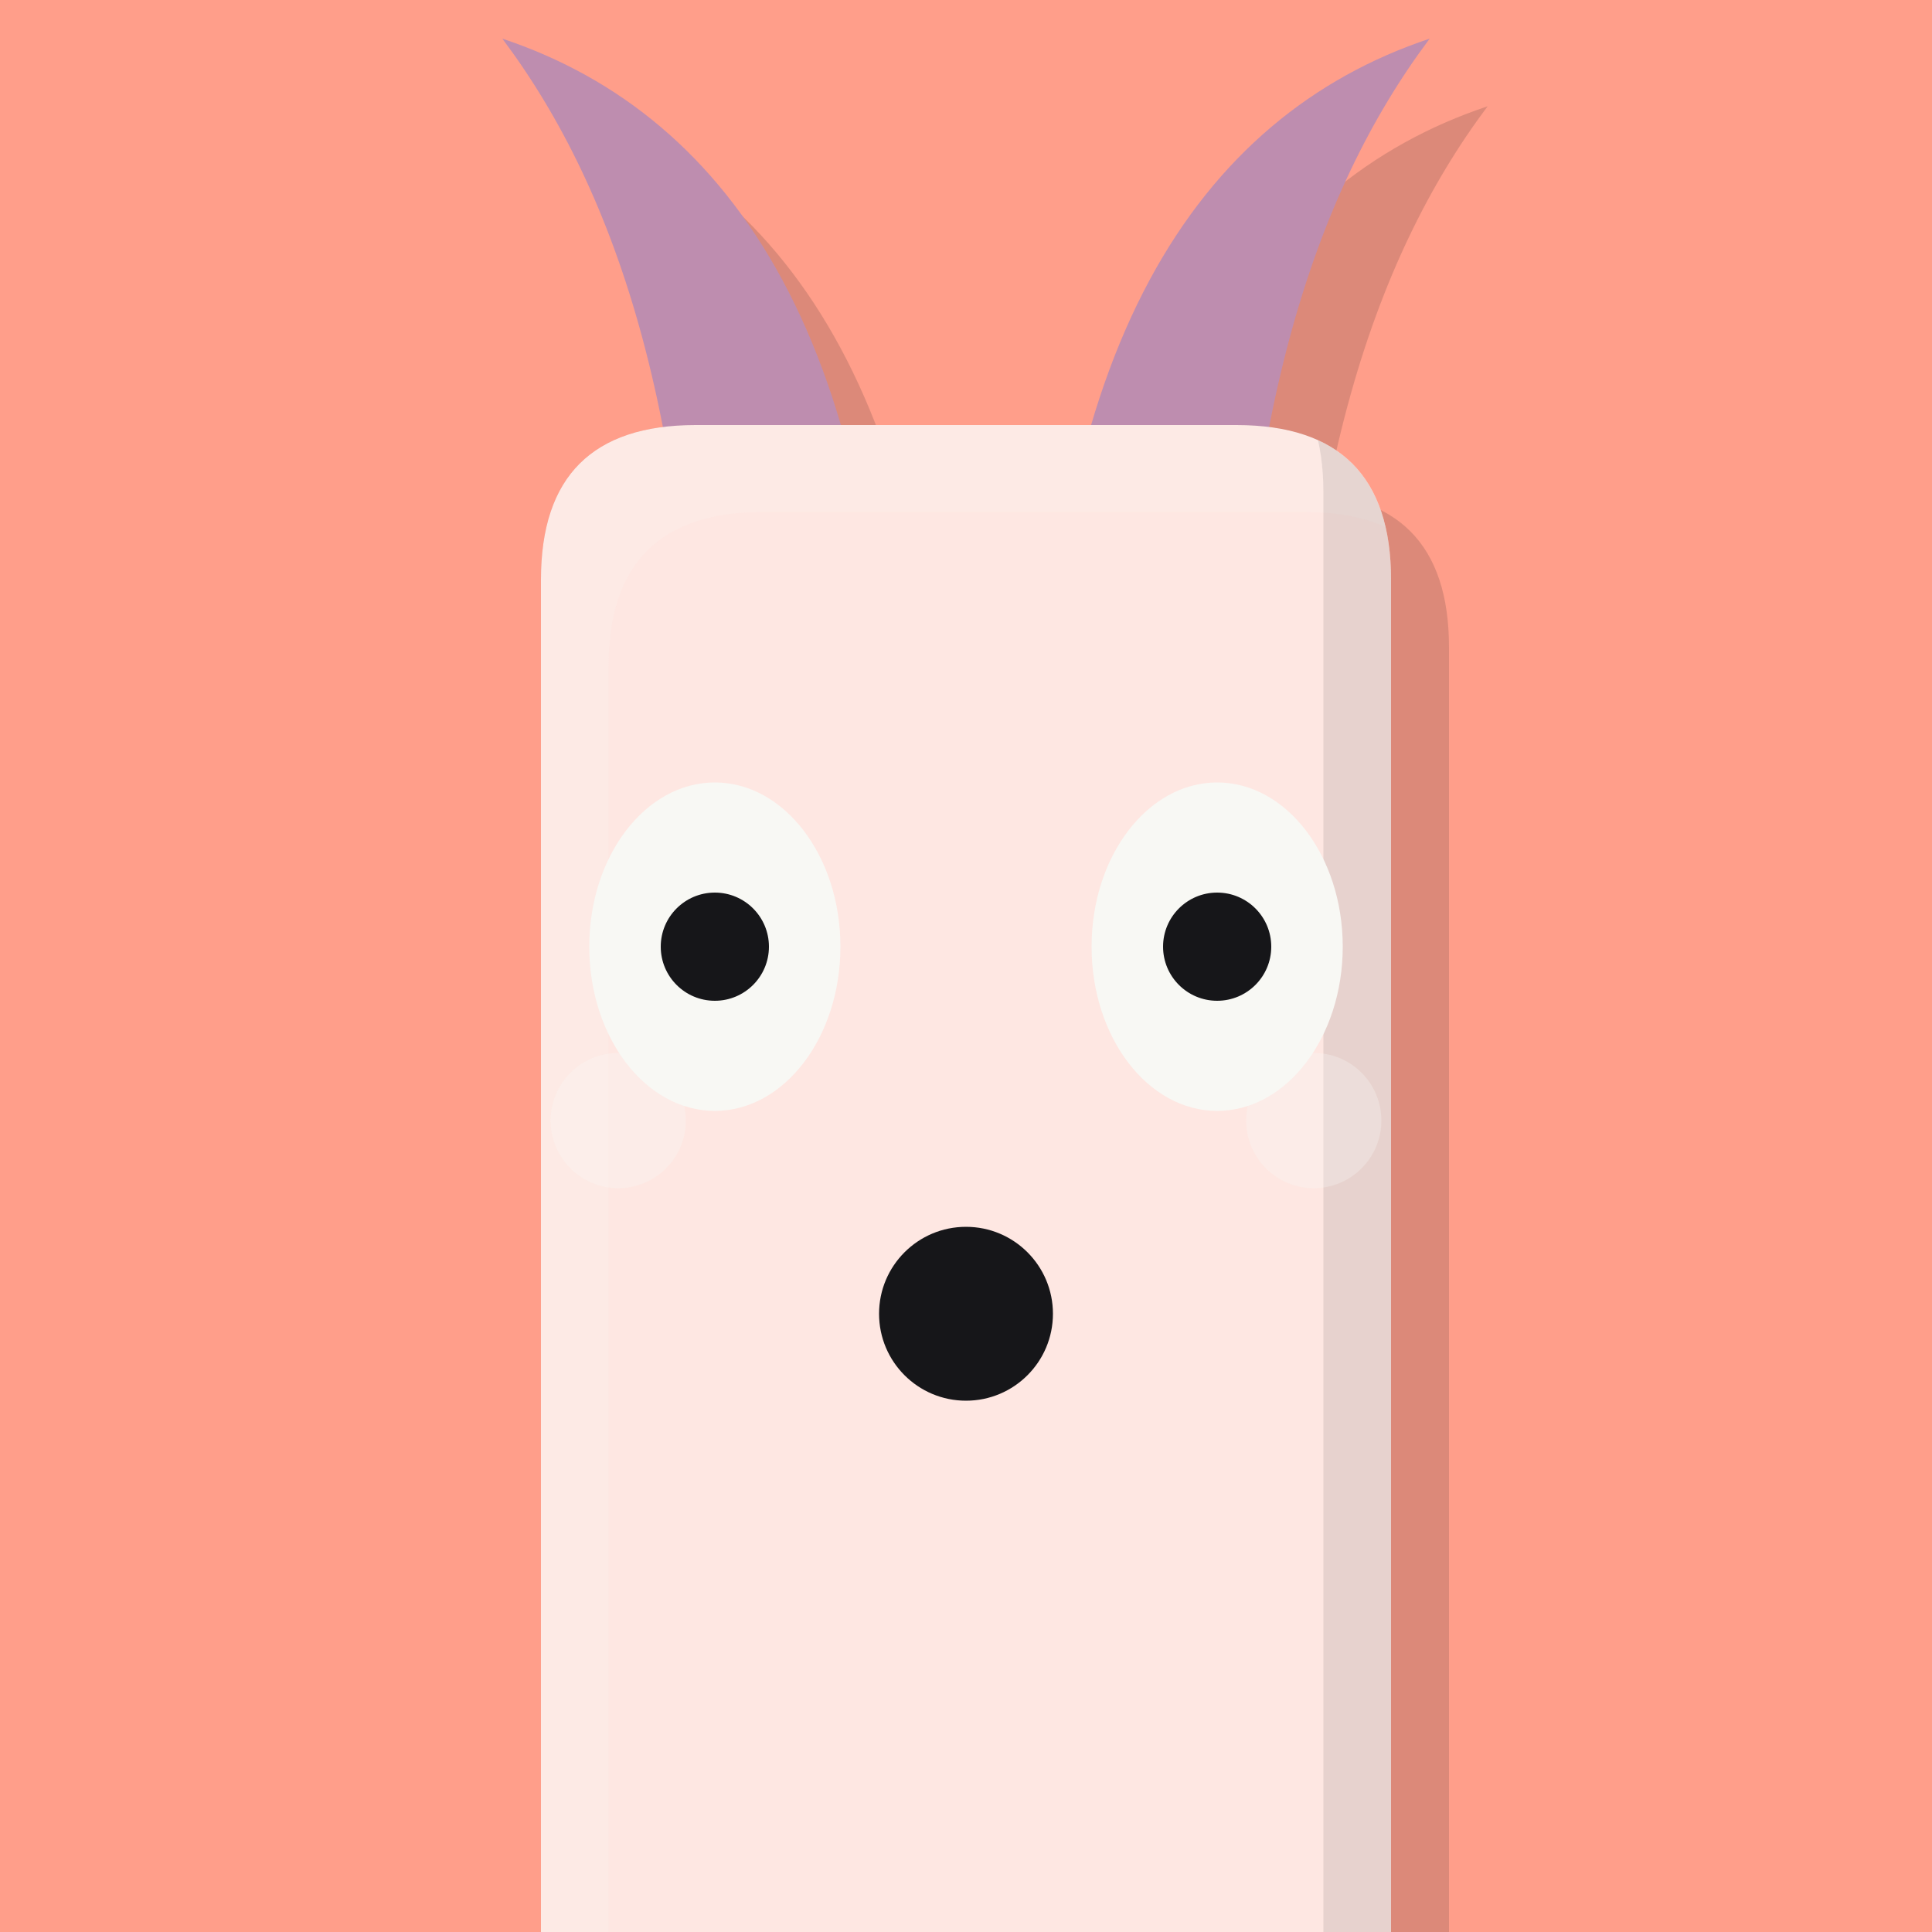
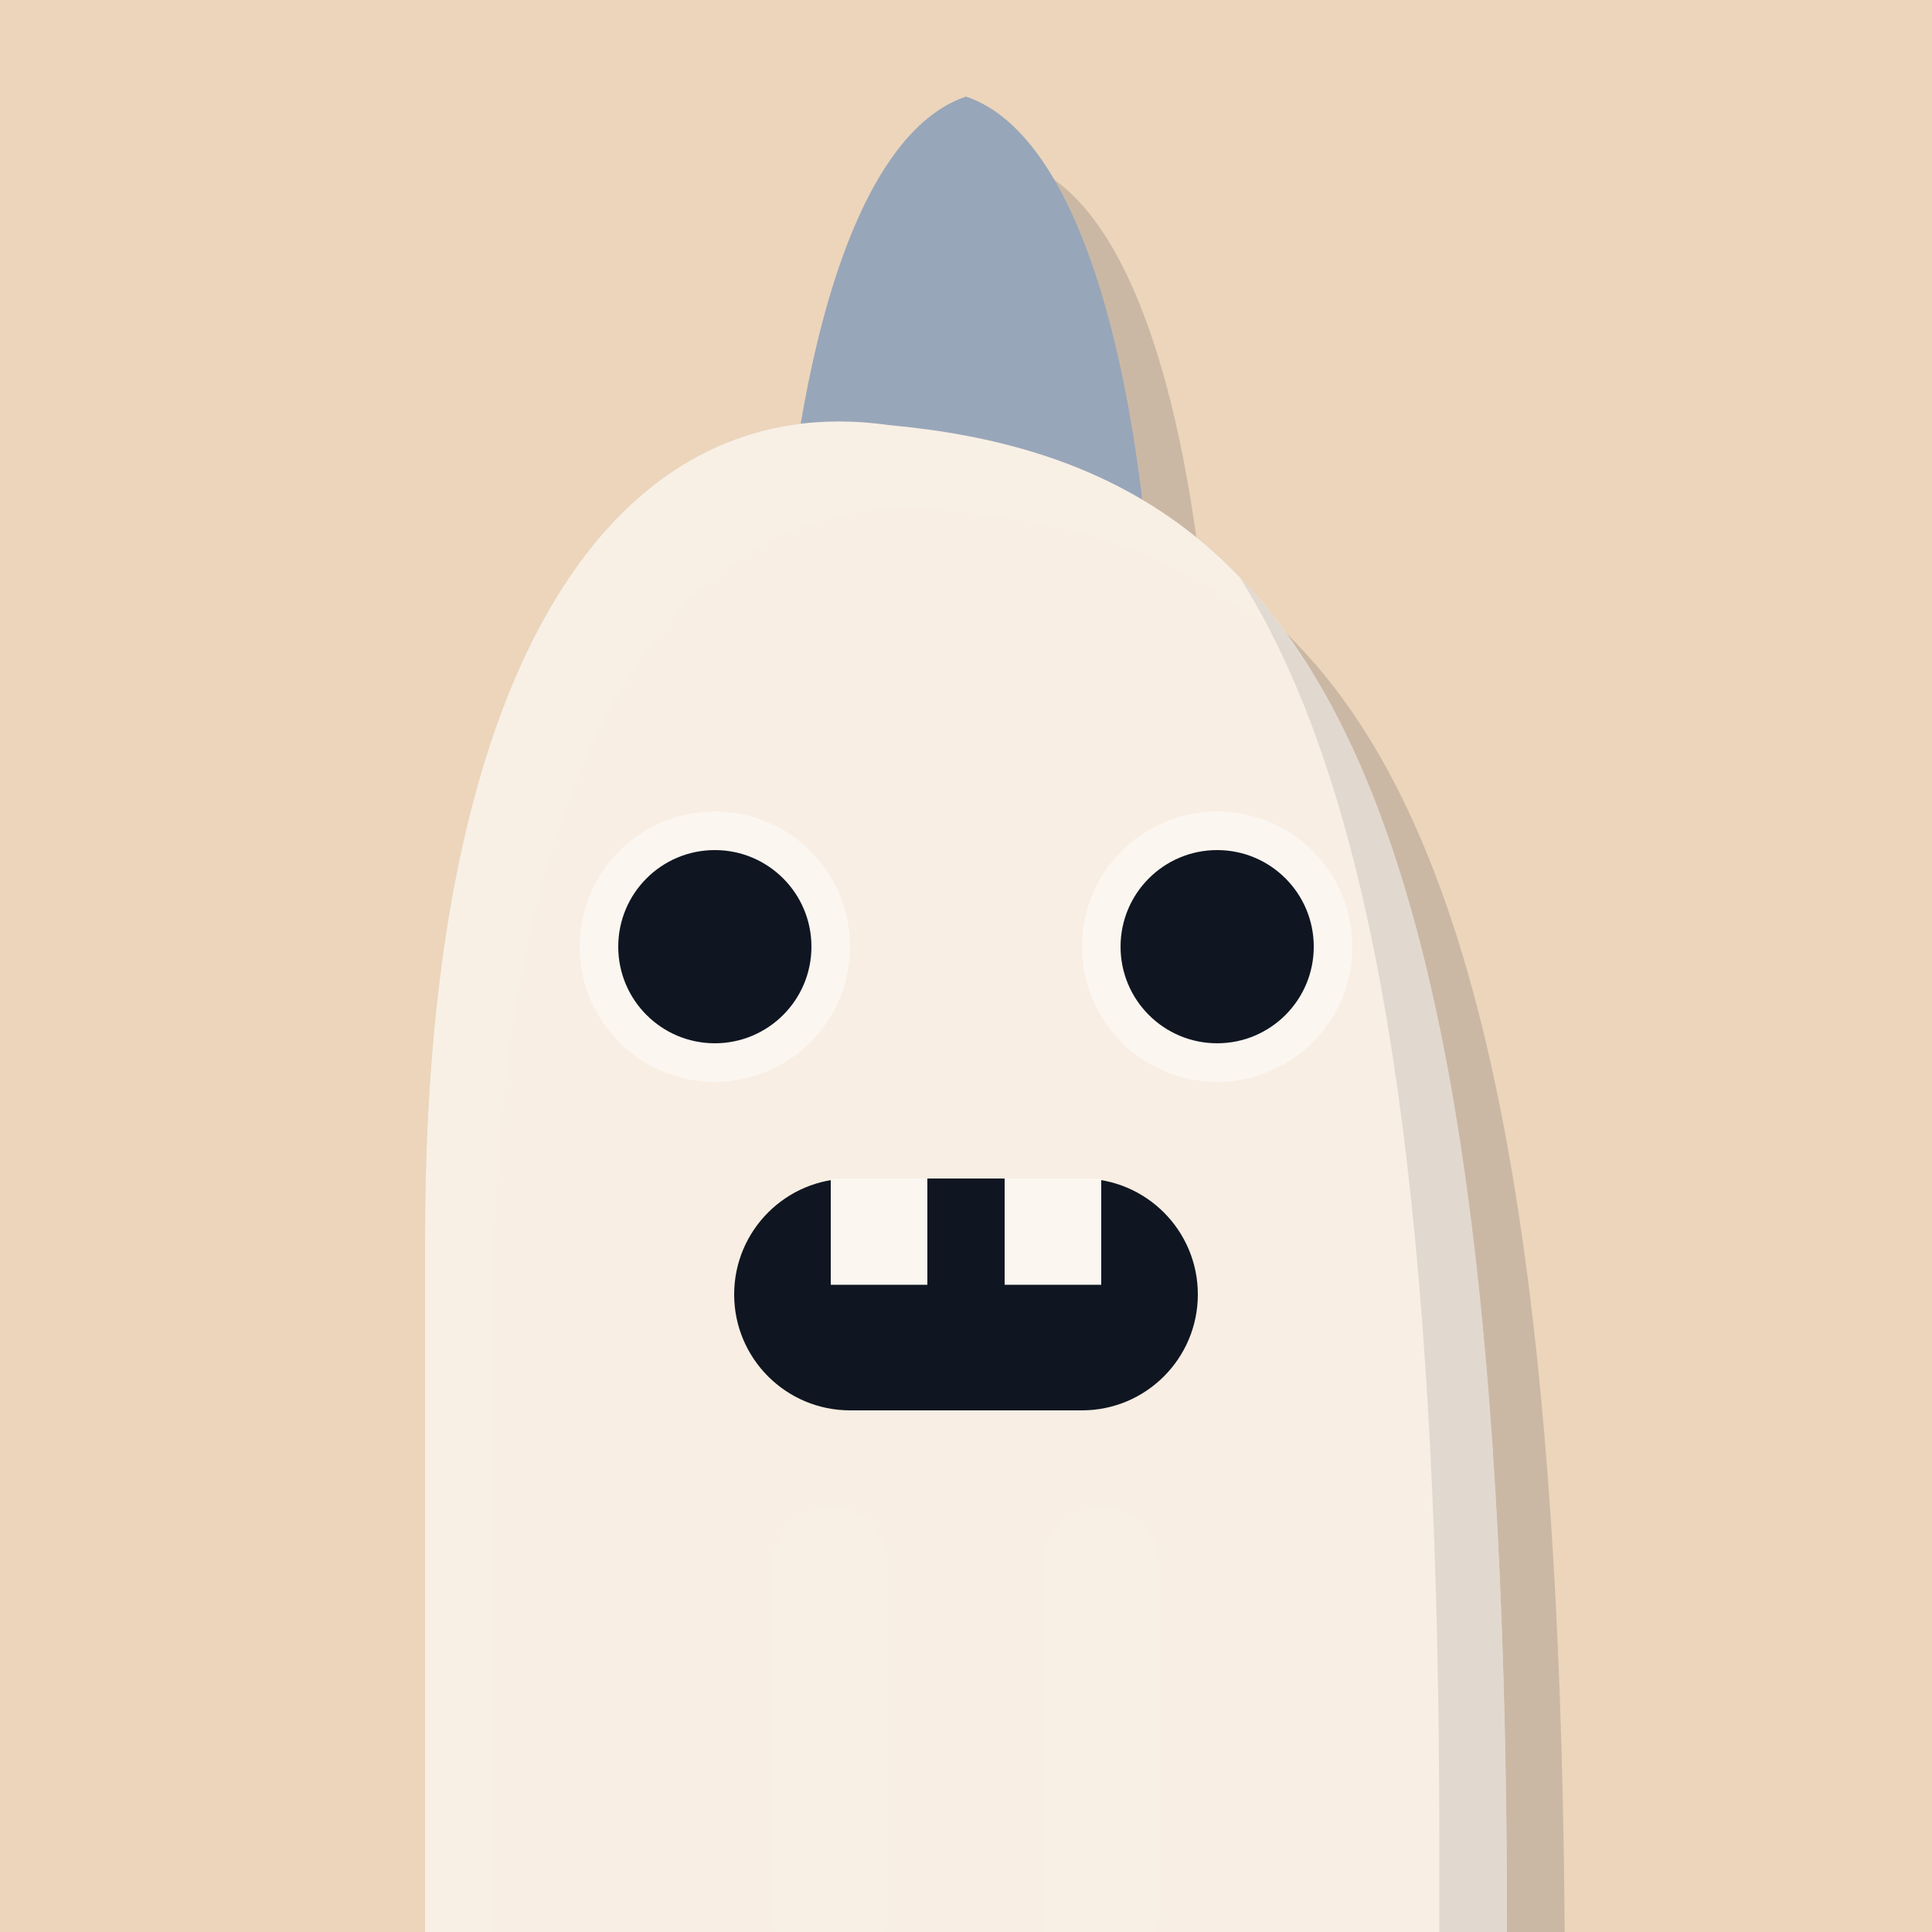
<svg xmlns="http://www.w3.org/2000/svg" viewBox="0 0 100 100" fill="none" shape-rendering="auto" aria-hidden="true">
  <defs>
-     <g id="top-horns-3c1ad23c">
+     <g id="top-fin-b0816b20">
      <g opacity=".15" transform="translate(-23 -6.5)">
-         <path d="M36 50c0-20-4-32-10-40 12 4 20 16 20 40Zm28 0c0-20 4-32 10-40-12 4-20 16-20 40Z" fill="#161619" />
+         <path d="M40 50c0-22 4-35 10-37 6 2 10 15 10 37Z" fill="#0f1621" />
      </g>
-       <path d="M10 40C10 20 6 8 0 0c12 4 20 16 20 40Zm28 0c0-20 4-32 10-40-12 4-20 16-20 40Z" fill="#be8daf" />
+       <path d="M14 40c0-22 4-35 10-37 6 2 10 15 10 37Z" fill="#98a6b9" />
    </g>
-     <clipPath id="dbcrb-chimney">
-       <path d="M28 106V30q0-8 8-8h28q8 0 8 8v76Z" />
+     <clipPath id="dbcrb-tilt">
+       <path d="M22 106V64c0-30 10-44 24-42 22 2 32 18 32 78v6Z" />
    </clipPath>
-     <g id="body-chimney-3c1ad23c">
+     <g id="body-tilt-b0816b20">
      <g class="dbcr-t">
-         <use transform="translate(26 2)" href="#top-horns-3c1ad23c" />
+         <use transform="translate(26 2)" href="#top-fin-b0816b20" />
      </g>
-       <path d="M31 109.5v-76q0-8 8-8h28q8 0 8 8v76Z" fill="#161619" opacity=".15" />
-       <path d="M28 106V30q0-8 8-8h28q8 0 8 8v76Z" fill="#fee7e2" />
-       <g clip-path="url(#dbcrb-chimney)">
-         <path d="M28 106V30q0-8 8-8h28q8 0 8 8v76Zm3.5 4.5v-76q0-8 8-8h28q8 0 8 8v76Z" fill="#f8f8f4" opacity=".16" fill-rule="evenodd" />
-         <path d="M28 106V30q0-8 8-8h28q8 0 8 8v76Zm-3.5-4.5v-76q0-8 8-8h28q8 0 8 8v76Z" fill="#161619" opacity=".1" fill-rule="evenodd" />
+       <path d="M25 109.5v-42c0-30 10-44 24-42 22 2 32 18 32 78v6Z" fill="#0f1621" opacity=".15" />
+       <path d="M22 106V64c0-30 10-44 24-42 22 2 32 18 32 78v6Z" fill="#f8eee3" />
+       <g clip-path="url(#dbcrb-tilt)">
+         <path d="M22 106V64c0-30 10-44 24-42 22 2 32 18 32 78v6Zm3.5 4.5v-42c0-30 10-44 24-42 22 2 32 18 32 78v6Z" fill="#fbf6f0" opacity=".16" fill-rule="evenodd" />
+         <path d="M22 106V64c0-30 10-44 24-42 22 2 32 18 32 78v6Zm-3.5-4.5v-42c0-30 10-44 24-42 22 2 32 18 32 78v6Z" fill="#0f1621" opacity=".1" fill-rule="evenodd" />
      </g>
    </g>
-     <g id="cheeks-blush-3c1ad23c">
-       <circle cx="4" cy="5" r="3.5" fill="#f8f8f4" opacity=".3" />
-       <circle cx="40" cy="5" r="3.5" fill="#f8f8f4" opacity=".3" />
+     <g id="pattern-stripes-b0816b20">
+       <rect x="6" y="3" width="6" height="24" rx="3" fill="#fbf6f0" opacity=".18" />
+       <rect x="20" y="3" width="6" height="24" rx="3" fill="#fbf6f0" opacity=".18" />
    </g>
-     <g id="eyes-wide-3c1ad23c">
+     <g id="eyes-bigPupils-b0816b20">
      <g class="dbcr-eb">
-         <ellipse cx="10" cy="13" rx="6.5" ry="8.5" fill="#f8f8f4" />
-         <circle cx="10" cy="13" r="2.8" fill="#161619" />
+         <circle cx="10" cy="13" r="7" fill="#fbf6f0" />
+         <circle cx="10" cy="13" r="5" fill="#0f1621" />
      </g>
      <g class="dbcr-eb">
-         <ellipse cx="36" cy="13" rx="6.5" ry="8.5" fill="#f8f8f4" />
-         <circle cx="36" cy="13" r="2.8" fill="#161619" />
+         <circle cx="36" cy="13" r="7" fill="#fbf6f0" />
+         <circle cx="36" cy="13" r="5" fill="#0f1621" />
      </g>
    </g>
-     <g id="mouth-ooh-3c1ad23c">
-       <circle cx="14" cy="8" r="4.5" fill="#161619" />
+     <g id="mouth-teeth-b0816b20">
+       <rect x="2" y="1" width="24" height="12" rx="6" fill="#0f1621" />
+       <path fill="#fbf6f0" d="M7 1h5v5.5H7zm9 0h5v5.5h-5z" />
    </g>
-     <g id="animation-none-3c1ad23c" />
-     <clipPath id="clip-3c1ad23c">
+     <g id="animation-none-b0816b20" />
+     <clipPath id="clip-b0816b20">
      <rect width="100" height="100" rx="0" ry="0" />
    </clipPath>
  </defs>
-   <g clip-path="url(#clip-3c1ad23c)">
-     <rect width="100" height="100" fill="#ff9e8a" />
+   <g clip-path="url(#clip-b0816b20)">
+     <rect width="100" height="100" fill="#ecd5bb" />
    <g class="dbcr-c">
-       <use href="#body-chimney-3c1ad23c" />
-       <use transform="translate(28 53)" href="#cheeks-blush-3c1ad23c" />
-       <use transform="translate(27 36)" href="#eyes-wide-3c1ad23c" />
-       <use transform="translate(36 60)" href="#mouth-ooh-3c1ad23c" />
+       <use href="#body-tilt-b0816b20" />
+       <use transform="translate(34 75)" href="#pattern-stripes-b0816b20" />
+       <use transform="translate(27 36)" href="#eyes-bigPupils-b0816b20" />
+       <use transform="translate(36 60)" href="#mouth-teeth-b0816b20" />
    </g>
-     <use href="#animation-none-3c1ad23c" />
+     <use href="#animation-none-b0816b20" />
  </g>
</svg>
